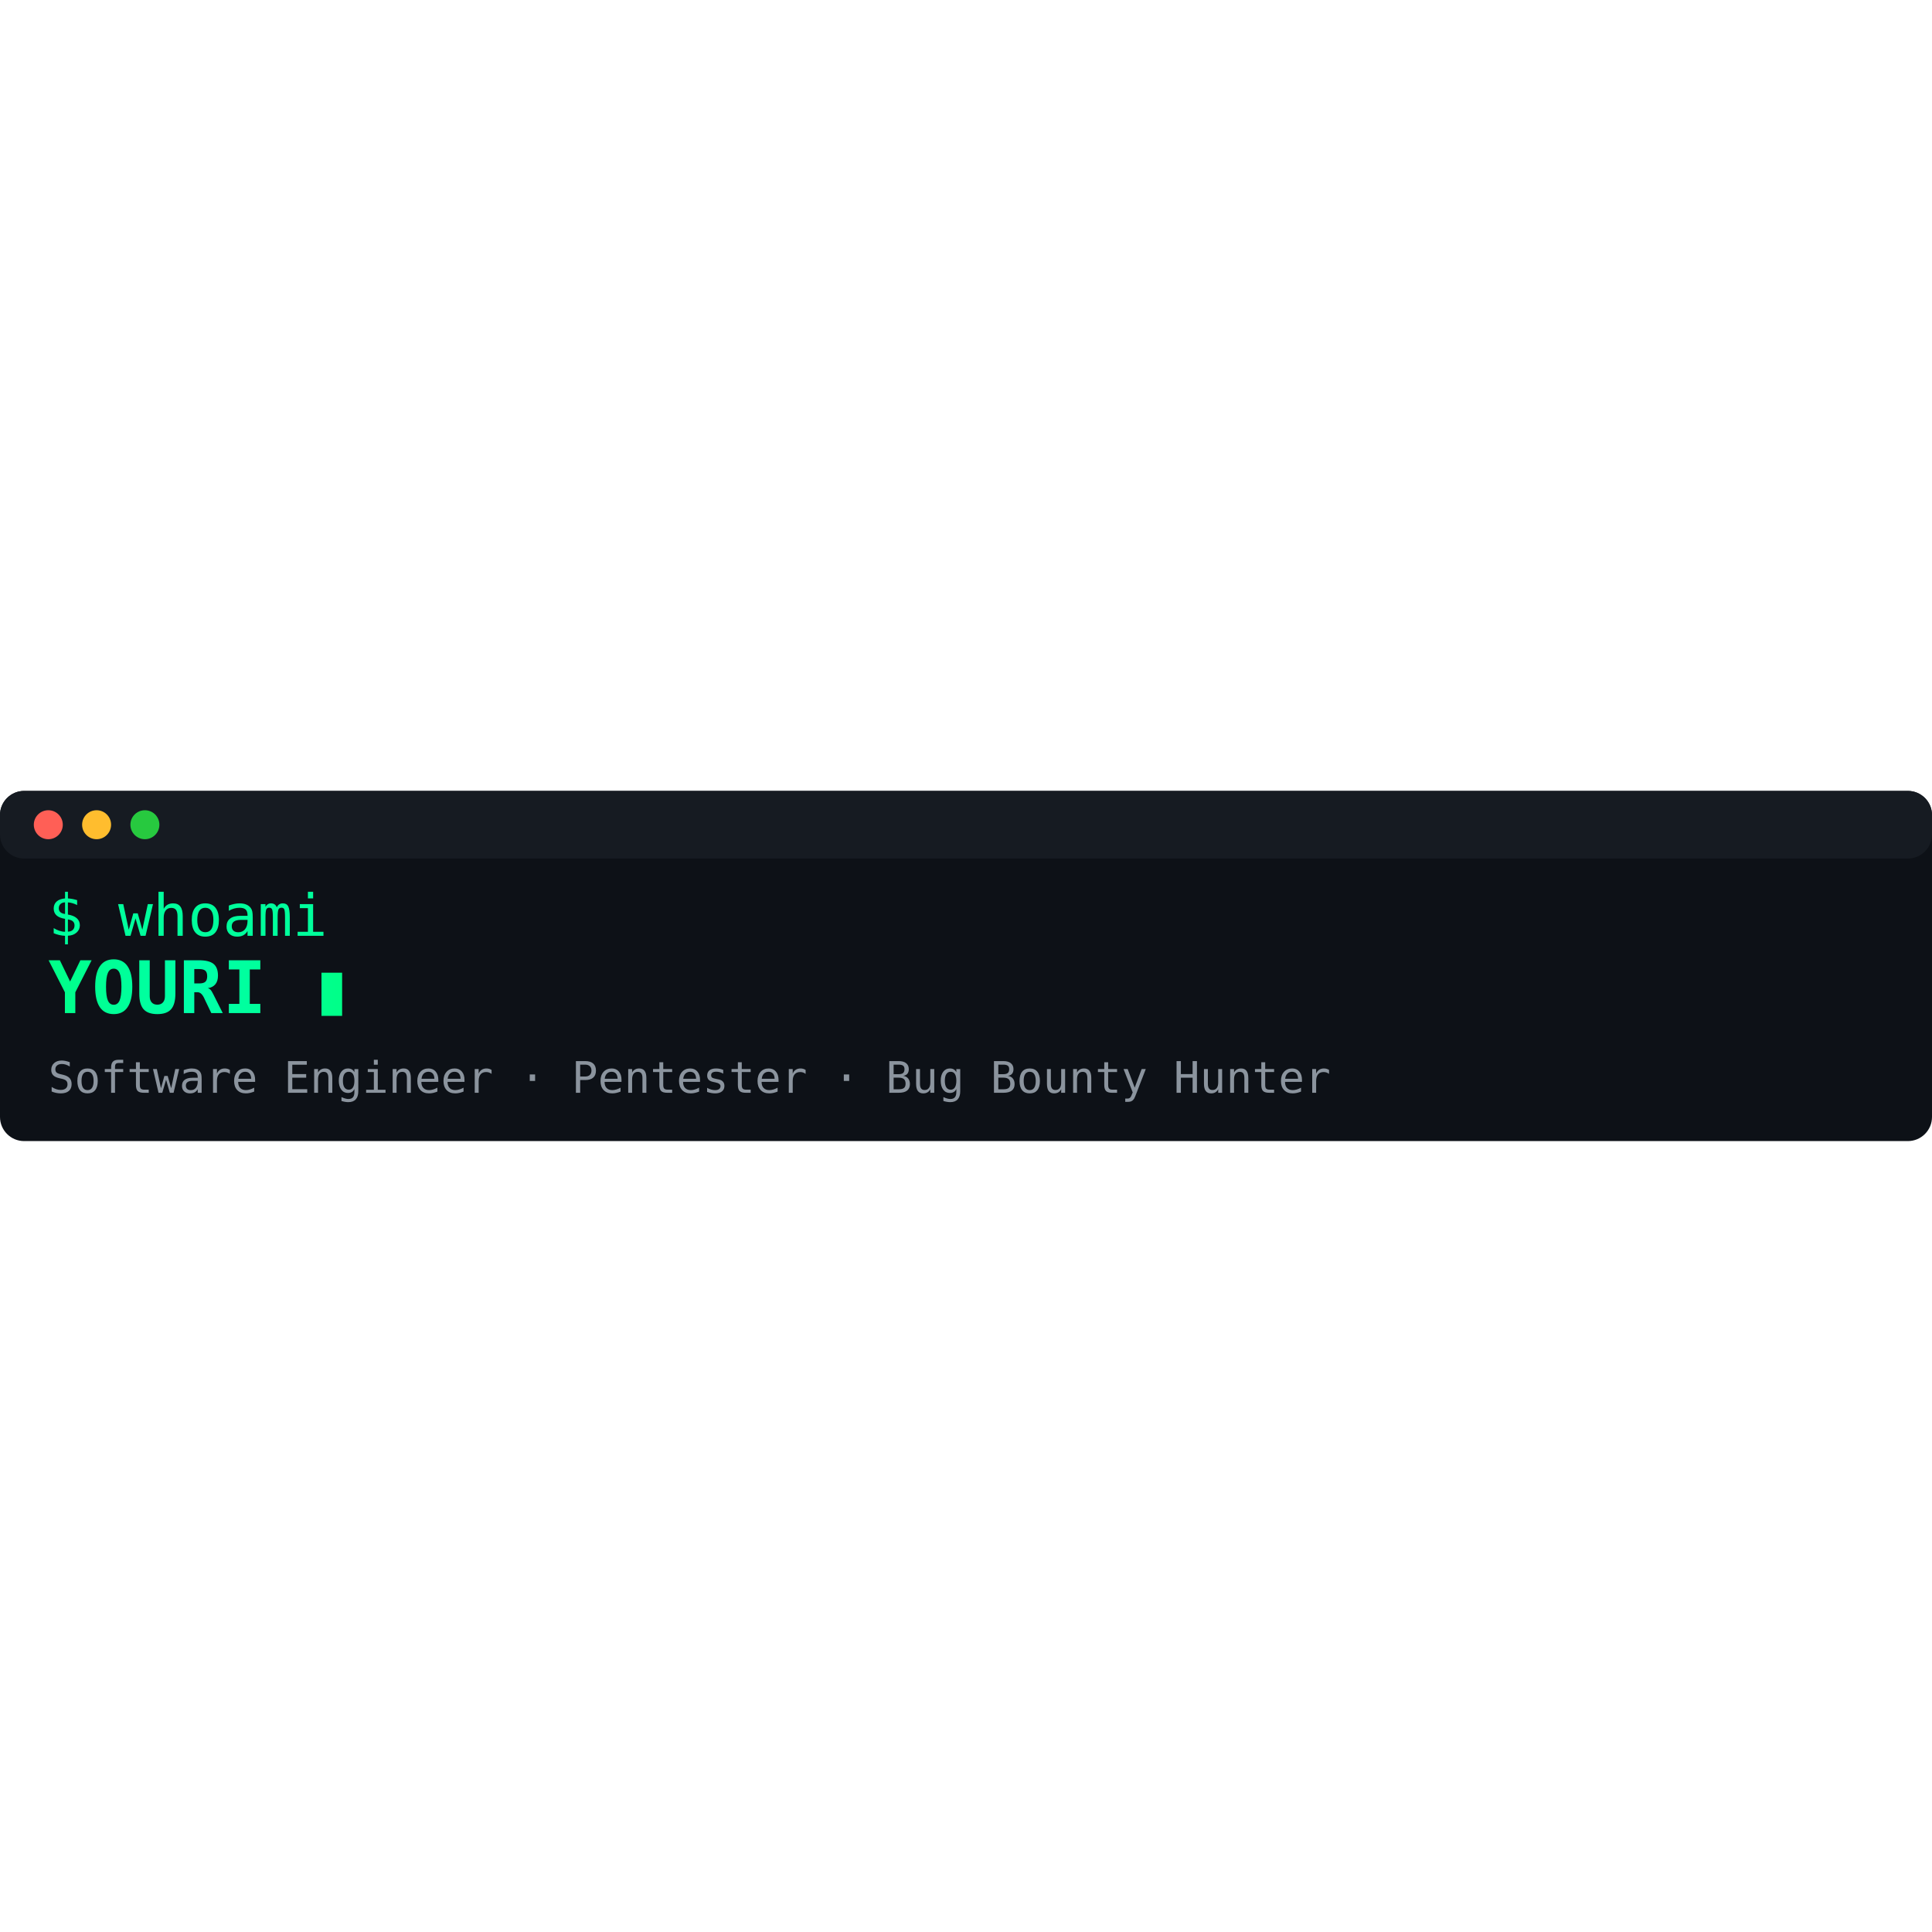
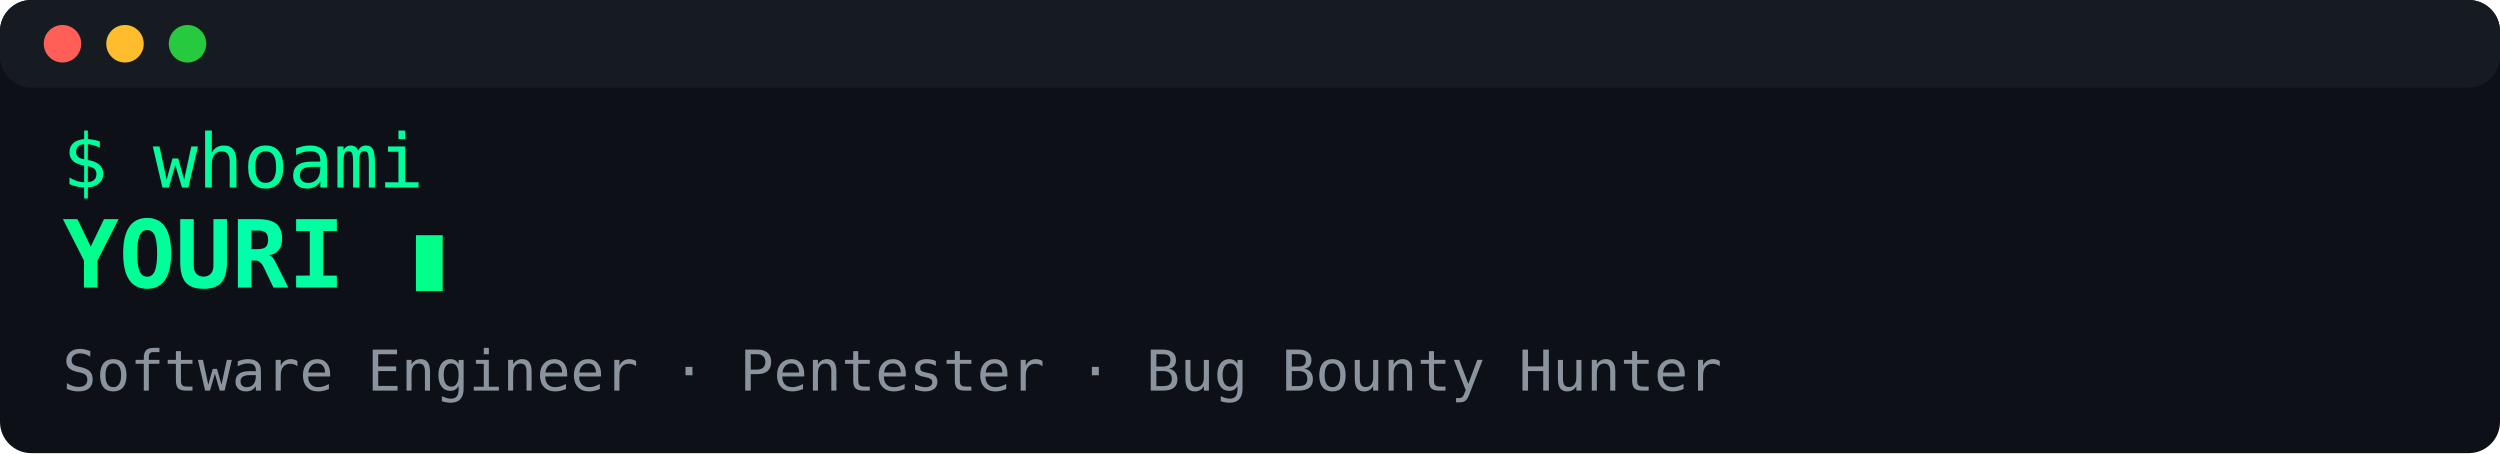
- <svg xmlns="http://www.w3.org/2000/svg" width="800" height="800" viewBox="0 0 800 145">
+ <svg xmlns="http://www.w3.org/2000/svg" width="800" height="145" viewBox="0 0 800 145">
  <defs>
    <style>
      .blink { animation: blink 1s steps(1) infinite; }
      @keyframes blink { 50% { opacity: 0; } }
    </style>
    <linearGradient id="scan" x1="0%" y1="0%" x2="100%" y2="0%">
      <stop offset="0%" stop-color="#00ff88" />
      <stop offset="50%" stop-color="#00ffaa" />
      <stop offset="100%" stop-color="#00ff88" />
    </linearGradient>
  </defs>
  <rect x="0" y="0" width="800" height="145" rx="10" fill="#0d1117" />
  <rect x="0" y="0" width="800" height="28" rx="10" fill="#161b22" />
  <circle cx="20" cy="14" r="6" fill="#ff5f56" />
  <circle cx="40" cy="14" r="6" fill="#ffbd2e" />
  <circle cx="60" cy="14" r="6" fill="#27c93f" />
  <text x="20" y="60" font-family="JetBrains Mono, monospace" font-size="24" fill="#00ff9c">
    $ whoami
  </text>
  <text x="20" y="92" font-family="JetBrains Mono, monospace" font-size="30" fill="url(#scan)" font-weight="bold">
    YOURI
    <tspan class="blink">▮</tspan>
  </text>
  <text x="20" y="125" font-family="JetBrains Mono, monospace" font-size="18" fill="#8b949e">
    Software Engineer · Pentester · Bug Bounty Hunter
  </text>
</svg>
